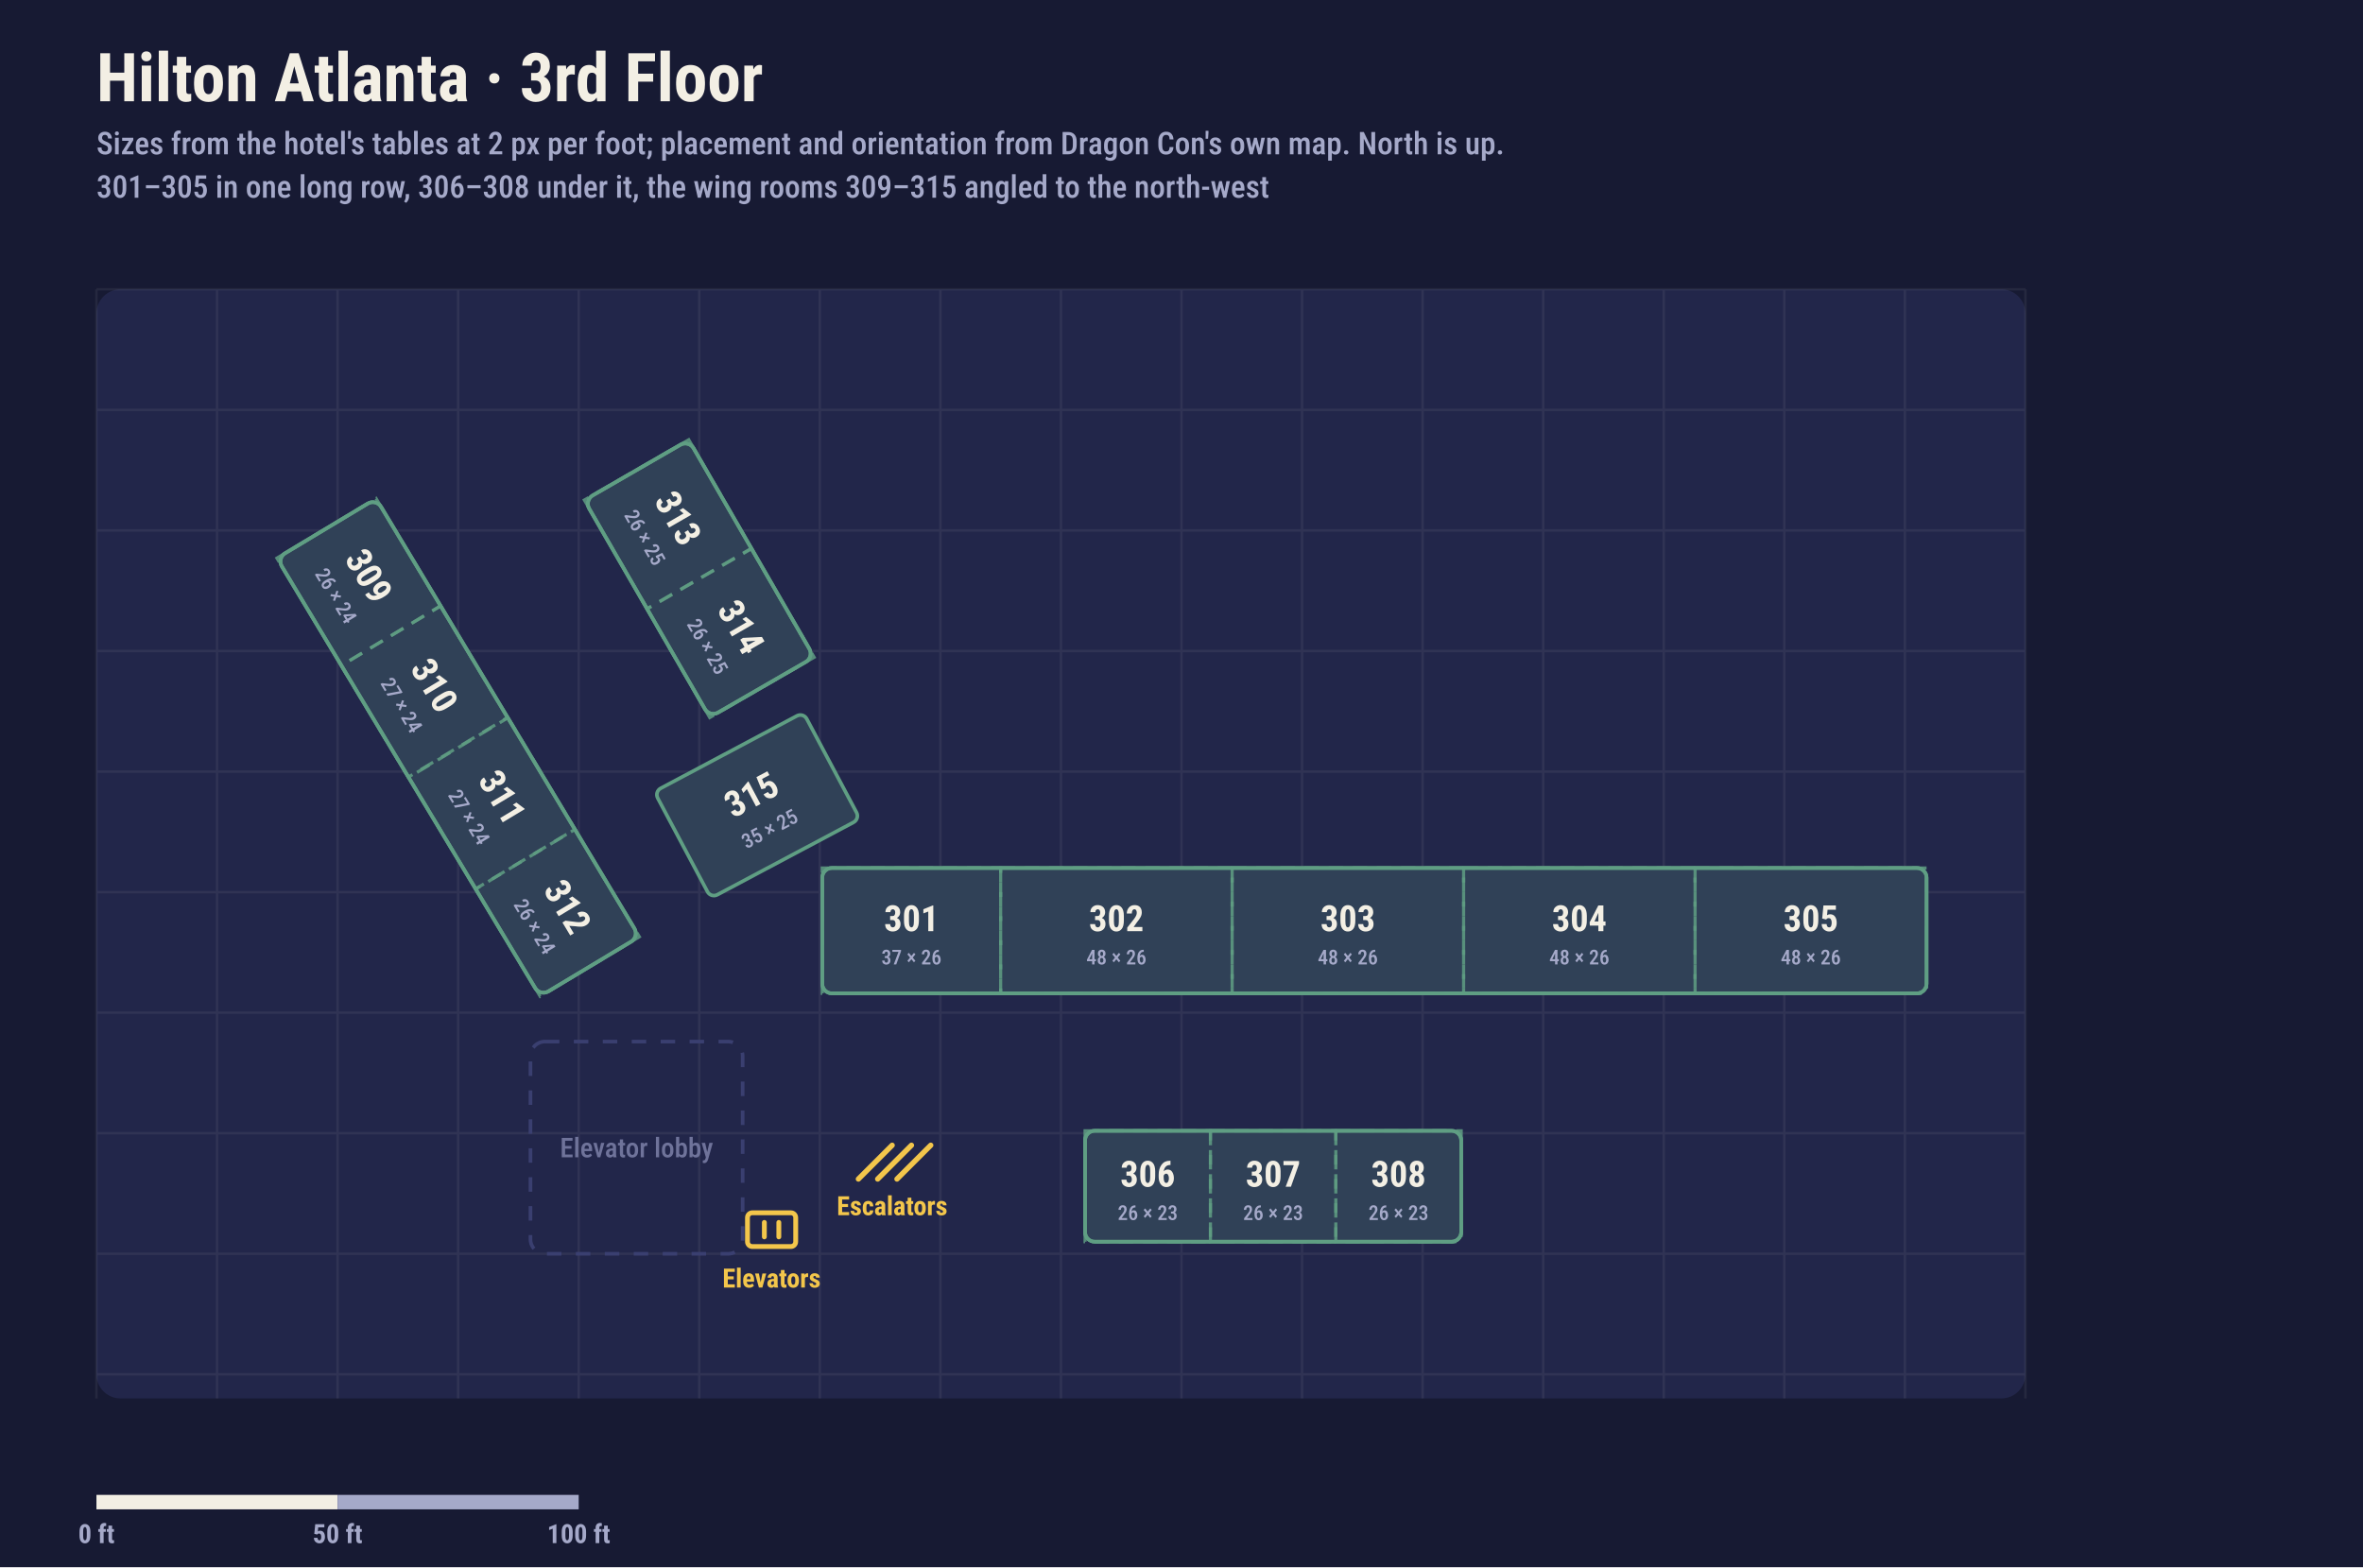
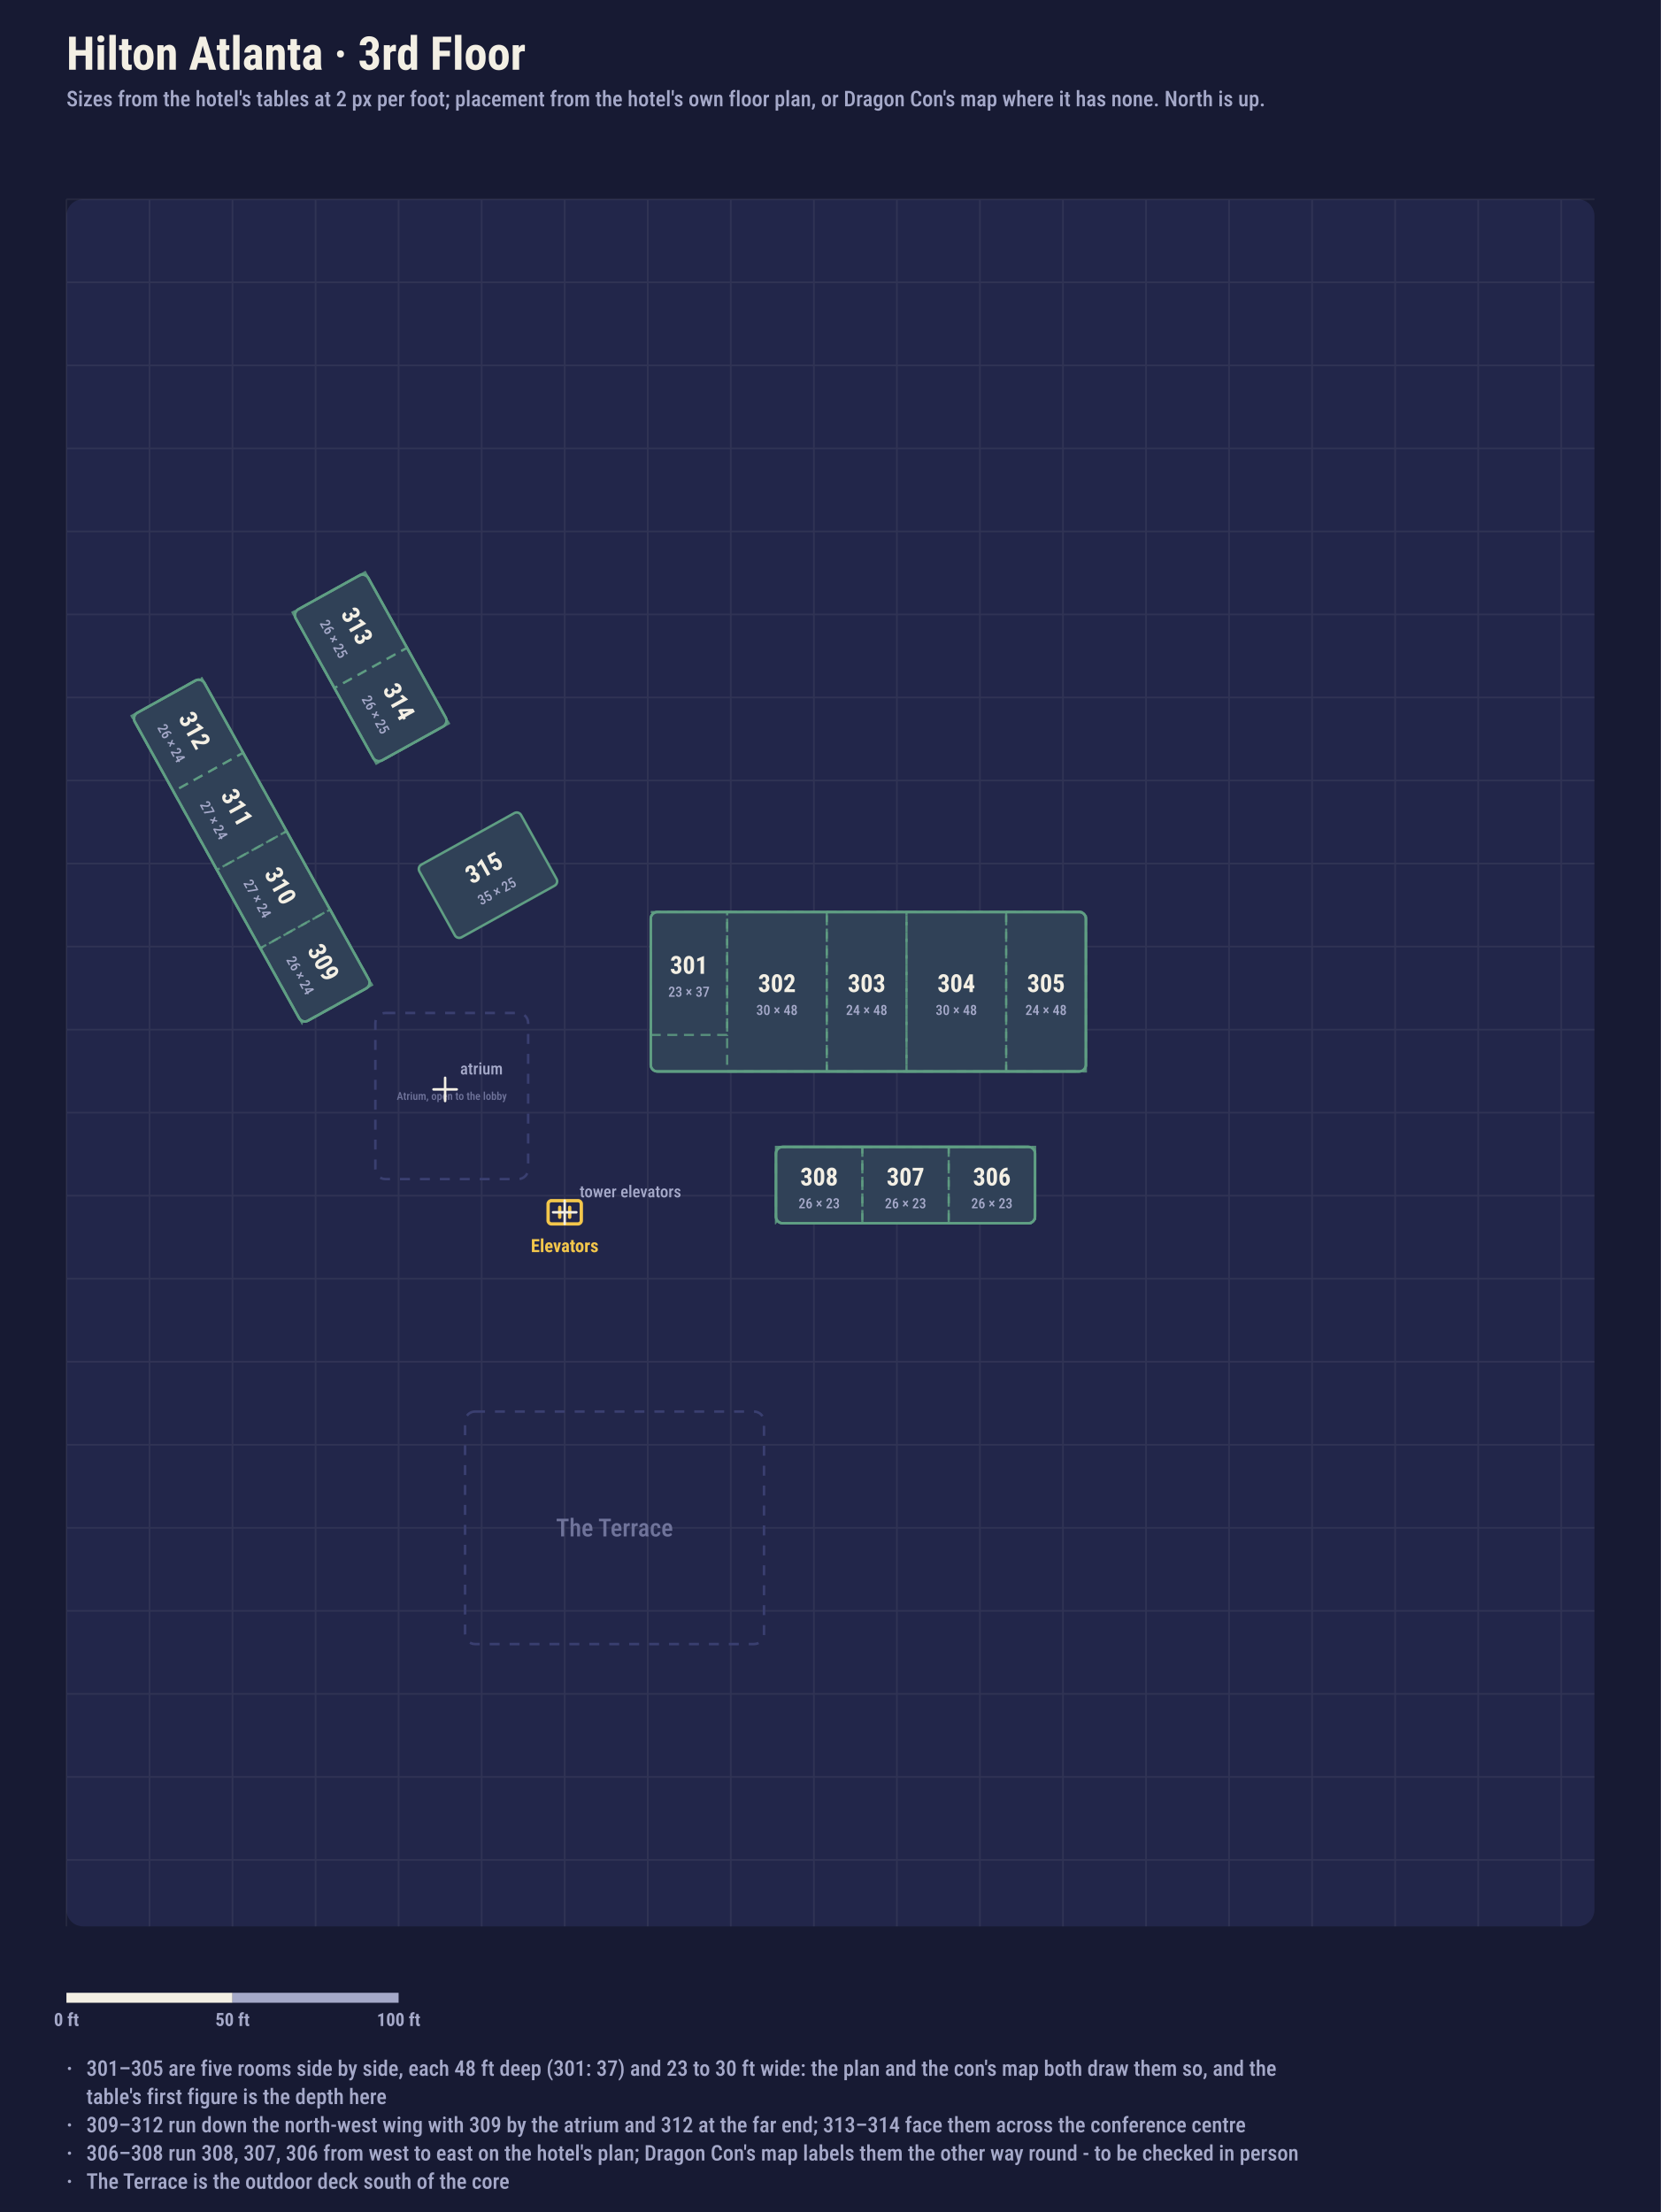
- <svg xmlns="http://www.w3.org/2000/svg" viewBox="0 0 980 650" width="980" height="650">
-   <rect width="980" height="650" fill="#171A33" />
+ <svg xmlns="http://www.w3.org/2000/svg" viewBox="0 0 1000 1332" width="1000" height="1332">
+   <rect width="1000" height="1332" fill="#171A33" />
  <g transform="translate(40 120)">
-     <rect x="0" y="0" width="800.0" height="460.0" rx="10" fill="#22264A" />
+     <rect x="0" y="0" width="920.0" height="1040.0" rx="10" fill="#22264A" />
    <g opacity=".07">
-       <line x1="0.0" y1="0" x2="0.0" y2="460.0" stroke="#F3EFE4" stroke-width="1" />
-       <line x1="50.0" y1="0" x2="50.0" y2="460.0" stroke="#F3EFE4" stroke-width="1" />
-       <line x1="100.0" y1="0" x2="100.0" y2="460.0" stroke="#F3EFE4" stroke-width="1" />
-       <line x1="150.0" y1="0" x2="150.0" y2="460.0" stroke="#F3EFE4" stroke-width="1" />
-       <line x1="200.0" y1="0" x2="200.0" y2="460.0" stroke="#F3EFE4" stroke-width="1" />
-       <line x1="250.0" y1="0" x2="250.0" y2="460.0" stroke="#F3EFE4" stroke-width="1" />
-       <line x1="300.0" y1="0" x2="300.0" y2="460.0" stroke="#F3EFE4" stroke-width="1" />
-       <line x1="350.0" y1="0" x2="350.0" y2="460.0" stroke="#F3EFE4" stroke-width="1" />
-       <line x1="400.0" y1="0" x2="400.0" y2="460.0" stroke="#F3EFE4" stroke-width="1" />
-       <line x1="450.0" y1="0" x2="450.0" y2="460.0" stroke="#F3EFE4" stroke-width="1" />
-       <line x1="500.0" y1="0" x2="500.0" y2="460.0" stroke="#F3EFE4" stroke-width="1" />
-       <line x1="550.0" y1="0" x2="550.0" y2="460.0" stroke="#F3EFE4" stroke-width="1" />
-       <line x1="600.0" y1="0" x2="600.0" y2="460.0" stroke="#F3EFE4" stroke-width="1" />
-       <line x1="650.0" y1="0" x2="650.0" y2="460.0" stroke="#F3EFE4" stroke-width="1" />
-       <line x1="700.0" y1="0" x2="700.0" y2="460.0" stroke="#F3EFE4" stroke-width="1" />
-       <line x1="750.0" y1="0" x2="750.0" y2="460.0" stroke="#F3EFE4" stroke-width="1" />
-       <line x1="800.0" y1="0" x2="800.0" y2="460.0" stroke="#F3EFE4" stroke-width="1" />
-       <line x1="0" y1="0.0" x2="800.0" y2="0.0" stroke="#F3EFE4" stroke-width="1" />
-       <line x1="0" y1="50.0" x2="800.0" y2="50.0" stroke="#F3EFE4" stroke-width="1" />
-       <line x1="0" y1="100.0" x2="800.0" y2="100.0" stroke="#F3EFE4" stroke-width="1" />
-       <line x1="0" y1="150.0" x2="800.0" y2="150.0" stroke="#F3EFE4" stroke-width="1" />
-       <line x1="0" y1="200.0" x2="800.0" y2="200.0" stroke="#F3EFE4" stroke-width="1" />
-       <line x1="0" y1="250.0" x2="800.0" y2="250.0" stroke="#F3EFE4" stroke-width="1" />
-       <line x1="0" y1="300.0" x2="800.0" y2="300.0" stroke="#F3EFE4" stroke-width="1" />
-       <line x1="0" y1="350.0" x2="800.0" y2="350.0" stroke="#F3EFE4" stroke-width="1" />
-       <line x1="0" y1="400.0" x2="800.0" y2="400.0" stroke="#F3EFE4" stroke-width="1" />
-       <line x1="0" y1="450.0" x2="800.0" y2="450.0" stroke="#F3EFE4" stroke-width="1" />
-     </g>
-     <g>
-       <rect x="301.0" y="240.0" width="458.0" height="52.0" rx="4" fill="#304157" stroke="#5F9E83" stroke-width="1.5" />
-     </g>
-     <g>
-       <rect x="410.0" y="349.0" width="156.0" height="46.0" rx="4" fill="#304157" stroke="#5F9E83" stroke-width="1.5" />
-     </g>
-     <g transform="rotate(59.0 150.0 190.0)">
-       <rect x="44.0" y="166.0" width="212.0" height="48.0" rx="4" fill="#304157" stroke="#5F9E83" stroke-width="1.5" />
-     </g>
-     <g transform="rotate(60.0 250.0 120.0)">
-       <rect x="198.0" y="95.0" width="104.0" height="50.0" rx="4" fill="#304157" stroke="#5F9E83" stroke-width="1.5" />
-     </g>
-     <g>
-       <rect x="180.0" y="312.0" width="88.0" height="88.0" rx="6" fill="none" stroke="#3A3F70" stroke-width="1.5" stroke-dasharray="6 6" />
-     </g>
-     <text x="224.0" y="360.0" font-family="Barlow Semi Condensed, Avenir Next Condensed, Roboto Condensed, system-ui, sans-serif" font-size="11.314" font-weight="500" fill="#6F739A" text-anchor="middle">Elevator lobby</text>
-     <g>
-       <rect x="301.0" y="240.0" width="74.0" height="52.0" rx="0" fill="none" stroke="#5F9E83" stroke-width="1.3" stroke-dasharray="6 4" opacity=".85" />
-     </g>
-     <g>
-       <text x="338.0" y="266.2" font-family="Barlow Semi Condensed, Avenir Next Condensed, Roboto Condensed, system-ui, sans-serif" font-size="15" font-weight="700" fill="#F3EFE4" text-anchor="middle">301</text>
-       <text x="338.0" y="280.0" font-family="Barlow Semi Condensed, Avenir Next Condensed, Roboto Condensed, system-ui, sans-serif" font-size="8.5" font-weight="500" fill="#A5A9C9" text-anchor="middle">37 × 26</text>
-     </g>
-     <g>
-       <rect x="375.0" y="240.0" width="96.0" height="52.0" rx="0" fill="none" stroke="#5F9E83" stroke-width="1.3" stroke-dasharray="6 4" opacity=".85" />
-     </g>
-     <g>
-       <text x="423.0" y="266.2" font-family="Barlow Semi Condensed, Avenir Next Condensed, Roboto Condensed, system-ui, sans-serif" font-size="15" font-weight="700" fill="#F3EFE4" text-anchor="middle">302</text>
-       <text x="423.0" y="280.0" font-family="Barlow Semi Condensed, Avenir Next Condensed, Roboto Condensed, system-ui, sans-serif" font-size="8.5" font-weight="500" fill="#A5A9C9" text-anchor="middle">48 × 26</text>
-     </g>
-     <g>
-       <rect x="471.0" y="240.0" width="96.0" height="52.0" rx="0" fill="none" stroke="#5F9E83" stroke-width="1.3" stroke-dasharray="6 4" opacity=".85" />
-     </g>
-     <g>
-       <text x="519.0" y="266.2" font-family="Barlow Semi Condensed, Avenir Next Condensed, Roboto Condensed, system-ui, sans-serif" font-size="15" font-weight="700" fill="#F3EFE4" text-anchor="middle">303</text>
-       <text x="519.0" y="280.0" font-family="Barlow Semi Condensed, Avenir Next Condensed, Roboto Condensed, system-ui, sans-serif" font-size="8.5" font-weight="500" fill="#A5A9C9" text-anchor="middle">48 × 26</text>
-     </g>
-     <g>
-       <rect x="567.0" y="240.0" width="96.0" height="52.0" rx="0" fill="none" stroke="#5F9E83" stroke-width="1.3" stroke-dasharray="6 4" opacity=".85" />
-     </g>
-     <g>
-       <text x="615.0" y="266.2" font-family="Barlow Semi Condensed, Avenir Next Condensed, Roboto Condensed, system-ui, sans-serif" font-size="15" font-weight="700" fill="#F3EFE4" text-anchor="middle">304</text>
-       <text x="615.0" y="280.0" font-family="Barlow Semi Condensed, Avenir Next Condensed, Roboto Condensed, system-ui, sans-serif" font-size="8.5" font-weight="500" fill="#A5A9C9" text-anchor="middle">48 × 26</text>
-     </g>
-     <g>
-       <rect x="663.0" y="240.0" width="96.0" height="52.0" rx="0" fill="none" stroke="#5F9E83" stroke-width="1.3" stroke-dasharray="6 4" opacity=".85" />
-     </g>
-     <g>
-       <text x="711.0" y="266.2" font-family="Barlow Semi Condensed, Avenir Next Condensed, Roboto Condensed, system-ui, sans-serif" font-size="15" font-weight="700" fill="#F3EFE4" text-anchor="middle">305</text>
-       <text x="711.0" y="280.0" font-family="Barlow Semi Condensed, Avenir Next Condensed, Roboto Condensed, system-ui, sans-serif" font-size="8.5" font-weight="500" fill="#A5A9C9" text-anchor="middle">48 × 26</text>
-     </g>
-     <g>
-       <rect x="410.0" y="349.0" width="52.0" height="46.0" rx="0" fill="none" stroke="#5F9E83" stroke-width="1.3" stroke-dasharray="6 4" opacity=".85" />
-     </g>
-     <g>
-       <text x="436.0" y="372.2" font-family="Barlow Semi Condensed, Avenir Next Condensed, Roboto Condensed, system-ui, sans-serif" font-size="15" font-weight="700" fill="#F3EFE4" text-anchor="middle">306</text>
-       <text x="436.0" y="386.0" font-family="Barlow Semi Condensed, Avenir Next Condensed, Roboto Condensed, system-ui, sans-serif" font-size="8.5" font-weight="500" fill="#A5A9C9" text-anchor="middle">26 × 23</text>
-     </g>
-     <g>
-       <rect x="462.0" y="349.0" width="52.0" height="46.0" rx="0" fill="none" stroke="#5F9E83" stroke-width="1.3" stroke-dasharray="6 4" opacity=".85" />
-     </g>
-     <g>
-       <text x="488.0" y="372.2" font-family="Barlow Semi Condensed, Avenir Next Condensed, Roboto Condensed, system-ui, sans-serif" font-size="15" font-weight="700" fill="#F3EFE4" text-anchor="middle">307</text>
-       <text x="488.0" y="386.0" font-family="Barlow Semi Condensed, Avenir Next Condensed, Roboto Condensed, system-ui, sans-serif" font-size="8.5" font-weight="500" fill="#A5A9C9" text-anchor="middle">26 × 23</text>
-     </g>
-     <g>
-       <rect x="514.0" y="349.0" width="52.0" height="46.0" rx="0" fill="none" stroke="#5F9E83" stroke-width="1.3" stroke-dasharray="6 4" opacity=".85" />
-     </g>
-     <g>
-       <text x="540.0" y="372.2" font-family="Barlow Semi Condensed, Avenir Next Condensed, Roboto Condensed, system-ui, sans-serif" font-size="15" font-weight="700" fill="#F3EFE4" text-anchor="middle">308</text>
-       <text x="540.0" y="386.0" font-family="Barlow Semi Condensed, Avenir Next Condensed, Roboto Condensed, system-ui, sans-serif" font-size="8.5" font-weight="500" fill="#A5A9C9" text-anchor="middle">26 × 23</text>
-     </g>
-     <g transform="rotate(59.0 108.8 121.4)">
-       <rect x="82.8" y="97.4" width="52.0" height="48.0" rx="0" fill="none" stroke="#5F9E83" stroke-width="1.3" stroke-dasharray="6 4" opacity=".85" />
-     </g>
-     <g transform="rotate(59.0 108.8 121.4)">
-       <text x="108.8" y="121.7" font-family="Barlow Semi Condensed, Avenir Next Condensed, Roboto Condensed, system-ui, sans-serif" font-size="15" font-weight="700" fill="#F3EFE4" text-anchor="middle">309</text>
-       <text x="108.8" y="135.4" font-family="Barlow Semi Condensed, Avenir Next Condensed, Roboto Condensed, system-ui, sans-serif" font-size="8.5" font-weight="500" fill="#A5A9C9" text-anchor="middle">26 × 24</text>
-     </g>
-     <g transform="rotate(59.0 136.0 166.8)">
-       <rect x="109.0" y="142.8" width="54.0" height="48.0" rx="0" fill="none" stroke="#5F9E83" stroke-width="1.3" stroke-dasharray="6 4" opacity=".85" />
-     </g>
-     <g transform="rotate(59.0 136.0 166.8)">
-       <text x="136.0" y="167.1" font-family="Barlow Semi Condensed, Avenir Next Condensed, Roboto Condensed, system-ui, sans-serif" font-size="15" font-weight="700" fill="#F3EFE4" text-anchor="middle">310</text>
-       <text x="136.0" y="180.8" font-family="Barlow Semi Condensed, Avenir Next Condensed, Roboto Condensed, system-ui, sans-serif" font-size="8.5" font-weight="500" fill="#A5A9C9" text-anchor="middle">27 × 24</text>
-     </g>
-     <g transform="rotate(59.0 164.0 213.2)">
-       <rect x="137.0" y="189.2" width="54.0" height="48.0" rx="0" fill="none" stroke="#5F9E83" stroke-width="1.3" stroke-dasharray="6 4" opacity=".85" />
-     </g>
-     <g transform="rotate(59.0 164.0 213.2)">
-       <text x="164.0" y="213.4" font-family="Barlow Semi Condensed, Avenir Next Condensed, Roboto Condensed, system-ui, sans-serif" font-size="15" font-weight="700" fill="#F3EFE4" text-anchor="middle">311</text>
-       <text x="164.0" y="227.2" font-family="Barlow Semi Condensed, Avenir Next Condensed, Roboto Condensed, system-ui, sans-serif" font-size="8.5" font-weight="500" fill="#A5A9C9" text-anchor="middle">27 × 24</text>
-     </g>
-     <g transform="rotate(59.0 191.2 258.6)">
-       <rect x="165.2" y="234.6" width="52.0" height="48.0" rx="0" fill="none" stroke="#5F9E83" stroke-width="1.3" stroke-dasharray="6 4" opacity=".85" />
-     </g>
-     <g transform="rotate(59.0 191.2 258.6)">
-       <text x="191.2" y="258.9" font-family="Barlow Semi Condensed, Avenir Next Condensed, Roboto Condensed, system-ui, sans-serif" font-size="15" font-weight="700" fill="#F3EFE4" text-anchor="middle">312</text>
-       <text x="191.2" y="272.6" font-family="Barlow Semi Condensed, Avenir Next Condensed, Roboto Condensed, system-ui, sans-serif" font-size="8.5" font-weight="500" fill="#A5A9C9" text-anchor="middle">26 × 24</text>
-     </g>
-     <g transform="rotate(60.0 237.0 97.4)">
-       <rect x="211.0" y="72.4" width="52.0" height="50.0" rx="0" fill="none" stroke="#5F9E83" stroke-width="1.3" stroke-dasharray="6 4" opacity=".85" />
-     </g>
-     <g transform="rotate(60.0 237.0 97.4)">
-       <text x="237.0" y="97.7" font-family="Barlow Semi Condensed, Avenir Next Condensed, Roboto Condensed, system-ui, sans-serif" font-size="15" font-weight="700" fill="#F3EFE4" text-anchor="middle">313</text>
-       <text x="237.0" y="111.4" font-family="Barlow Semi Condensed, Avenir Next Condensed, Roboto Condensed, system-ui, sans-serif" font-size="8.5" font-weight="500" fill="#A5A9C9" text-anchor="middle">26 × 25</text>
-     </g>
-     <g transform="rotate(60.0 263.0 142.6)">
-       <rect x="237.0" y="117.6" width="52.0" height="50.0" rx="0" fill="none" stroke="#5F9E83" stroke-width="1.3" stroke-dasharray="6 4" opacity=".85" />
-     </g>
-     <g transform="rotate(60.0 263.0 142.6)">
-       <text x="263.0" y="142.8" font-family="Barlow Semi Condensed, Avenir Next Condensed, Roboto Condensed, system-ui, sans-serif" font-size="15" font-weight="700" fill="#F3EFE4" text-anchor="middle">314</text>
-       <text x="263.0" y="156.6" font-family="Barlow Semi Condensed, Avenir Next Condensed, Roboto Condensed, system-ui, sans-serif" font-size="8.5" font-weight="500" fill="#A5A9C9" text-anchor="middle">26 × 25</text>
-     </g>
-     <g transform="rotate(-28.0 274.0 214.0)">
-       <rect x="239.0" y="189.0" width="70.0" height="50.0" rx="3" fill="#304157" stroke="#5F9E83" stroke-width="1.5" />
-     </g>
-     <g transform="rotate(-28.0 274.0 214.0)">
-       <text x="274.0" y="214.2" font-family="Barlow Semi Condensed, Avenir Next Condensed, Roboto Condensed, system-ui, sans-serif" font-size="15" font-weight="700" fill="#F3EFE4" text-anchor="middle">315</text>
-       <text x="274.0" y="228.0" font-family="Barlow Semi Condensed, Avenir Next Condensed, Roboto Condensed, system-ui, sans-serif" font-size="8.5" font-weight="500" fill="#A5A9C9" text-anchor="middle">35 × 25</text>
-     </g>
-     <g>
-       <rect x="301.0" y="240.0" width="458.0" height="52.0" rx="4" fill="none" stroke="#5F9E83" stroke-width="1.5" />
-     </g>
-     <g>
-       <rect x="410.0" y="349.0" width="156.0" height="46.0" rx="4" fill="none" stroke="#5F9E83" stroke-width="1.5" />
-     </g>
-     <g transform="rotate(59.0 150.0 190.0)">
-       <rect x="44.0" y="166.0" width="212.0" height="48.0" rx="4" fill="none" stroke="#5F9E83" stroke-width="1.5" />
-     </g>
-     <g transform="rotate(60.0 250.0 120.0)">
-       <rect x="198.0" y="95.0" width="104.0" height="50.0" rx="4" fill="none" stroke="#5F9E83" stroke-width="1.5" />
-     </g>
-     <g transform="translate(280.0 390.0)">
+       <line x1="0.0" y1="0" x2="0.0" y2="1040.0" stroke="#F3EFE4" stroke-width="1" />
+       <line x1="50.0" y1="0" x2="50.0" y2="1040.0" stroke="#F3EFE4" stroke-width="1" />
+       <line x1="100.0" y1="0" x2="100.0" y2="1040.0" stroke="#F3EFE4" stroke-width="1" />
+       <line x1="150.0" y1="0" x2="150.0" y2="1040.0" stroke="#F3EFE4" stroke-width="1" />
+       <line x1="200.0" y1="0" x2="200.0" y2="1040.0" stroke="#F3EFE4" stroke-width="1" />
+       <line x1="250.0" y1="0" x2="250.0" y2="1040.0" stroke="#F3EFE4" stroke-width="1" />
+       <line x1="300.0" y1="0" x2="300.0" y2="1040.0" stroke="#F3EFE4" stroke-width="1" />
+       <line x1="350.0" y1="0" x2="350.0" y2="1040.0" stroke="#F3EFE4" stroke-width="1" />
+       <line x1="400.0" y1="0" x2="400.0" y2="1040.0" stroke="#F3EFE4" stroke-width="1" />
+       <line x1="450.0" y1="0" x2="450.0" y2="1040.0" stroke="#F3EFE4" stroke-width="1" />
+       <line x1="500.0" y1="0" x2="500.0" y2="1040.0" stroke="#F3EFE4" stroke-width="1" />
+       <line x1="550.0" y1="0" x2="550.0" y2="1040.0" stroke="#F3EFE4" stroke-width="1" />
+       <line x1="600.0" y1="0" x2="600.0" y2="1040.0" stroke="#F3EFE4" stroke-width="1" />
+       <line x1="650.0" y1="0" x2="650.0" y2="1040.0" stroke="#F3EFE4" stroke-width="1" />
+       <line x1="700.0" y1="0" x2="700.0" y2="1040.0" stroke="#F3EFE4" stroke-width="1" />
+       <line x1="750.0" y1="0" x2="750.0" y2="1040.0" stroke="#F3EFE4" stroke-width="1" />
+       <line x1="800.0" y1="0" x2="800.0" y2="1040.0" stroke="#F3EFE4" stroke-width="1" />
+       <line x1="850.0" y1="0" x2="850.0" y2="1040.0" stroke="#F3EFE4" stroke-width="1" />
+       <line x1="900.0" y1="0" x2="900.0" y2="1040.0" stroke="#F3EFE4" stroke-width="1" />
+       <line x1="0" y1="0.0" x2="920.0" y2="0.0" stroke="#F3EFE4" stroke-width="1" />
+       <line x1="0" y1="50.0" x2="920.0" y2="50.0" stroke="#F3EFE4" stroke-width="1" />
+       <line x1="0" y1="100.0" x2="920.0" y2="100.0" stroke="#F3EFE4" stroke-width="1" />
+       <line x1="0" y1="150.0" x2="920.0" y2="150.0" stroke="#F3EFE4" stroke-width="1" />
+       <line x1="0" y1="200.0" x2="920.0" y2="200.0" stroke="#F3EFE4" stroke-width="1" />
+       <line x1="0" y1="250.0" x2="920.0" y2="250.0" stroke="#F3EFE4" stroke-width="1" />
+       <line x1="0" y1="300.0" x2="920.0" y2="300.0" stroke="#F3EFE4" stroke-width="1" />
+       <line x1="0" y1="350.0" x2="920.0" y2="350.0" stroke="#F3EFE4" stroke-width="1" />
+       <line x1="0" y1="400.0" x2="920.0" y2="400.0" stroke="#F3EFE4" stroke-width="1" />
+       <line x1="0" y1="450.0" x2="920.0" y2="450.0" stroke="#F3EFE4" stroke-width="1" />
+       <line x1="0" y1="500.0" x2="920.0" y2="500.0" stroke="#F3EFE4" stroke-width="1" />
+       <line x1="0" y1="550.0" x2="920.0" y2="550.0" stroke="#F3EFE4" stroke-width="1" />
+       <line x1="0" y1="600.0" x2="920.0" y2="600.0" stroke="#F3EFE4" stroke-width="1" />
+       <line x1="0" y1="650.0" x2="920.0" y2="650.0" stroke="#F3EFE4" stroke-width="1" />
+       <line x1="0" y1="700.0" x2="920.0" y2="700.0" stroke="#F3EFE4" stroke-width="1" />
+       <line x1="0" y1="750.0" x2="920.0" y2="750.0" stroke="#F3EFE4" stroke-width="1" />
+       <line x1="0" y1="800.0" x2="920.0" y2="800.0" stroke="#F3EFE4" stroke-width="1" />
+       <line x1="0" y1="850.0" x2="920.0" y2="850.0" stroke="#F3EFE4" stroke-width="1" />
+       <line x1="0" y1="900.0" x2="920.0" y2="900.0" stroke="#F3EFE4" stroke-width="1" />
+       <line x1="0" y1="950.0" x2="920.0" y2="950.0" stroke="#F3EFE4" stroke-width="1" />
+       <line x1="0" y1="1000.0" x2="920.0" y2="1000.0" stroke="#F3EFE4" stroke-width="1" />
+     </g>
+     <g>
+       <rect x="351.8" y="429.2" width="262.0" height="96.0" rx="4" fill="#304157" stroke="#5F9E83" stroke-width="1.5" />
+     </g>
+     <g>
+       <rect x="427.2" y="570.6" width="156.0" height="46.0" rx="4" fill="#304157" stroke="#5F9E83" stroke-width="1.5" />
+     </g>
+     <g transform="rotate(61.0 111.6 392.2)">
+       <rect x="5.6" y="368.2" width="212.0" height="48.0" rx="4" fill="#304157" stroke="#5F9E83" stroke-width="1.5" />
+     </g>
+     <g transform="rotate(61.0 183.2 282.2)">
+       <rect x="131.2" y="257.2" width="104.0" height="50.0" rx="4" fill="#304157" stroke="#5F9E83" stroke-width="1.5" />
+     </g>
+     <g data-open="Atrium, open to the lobby">
+       <g>
+         <rect x="186.0" y="490.0" width="92.0" height="100.0" rx="6" fill="none" stroke="#3A3F70" stroke-width="1.5" stroke-dasharray="6 6" />
+       </g>
+       <text x="232.0" y="542.3" font-family="Barlow Semi Condensed, Avenir Next Condensed, Roboto Condensed, system-ui, sans-serif" font-size="6.624" font-weight="500" fill="#6F739A" text-anchor="middle">Atrium, open to the lobby</text>
+     </g>
+     <g data-open="The Terrace">
+       <g>
+         <rect x="240.0" y="730.0" width="180.0" height="140.0" rx="6" fill="none" stroke="#3A3F70" stroke-width="1.5" stroke-dasharray="6 6" />
+       </g>
+       <text x="330.0" y="805.2" font-family="Barlow Semi Condensed, Avenir Next Condensed, Roboto Condensed, system-ui, sans-serif" font-size="15" font-weight="500" fill="#6F739A" text-anchor="middle">The Terrace</text>
+     </g>
+     <g>
+       <rect x="351.8" y="429.2" width="46.0" height="74.0" rx="0" fill="none" stroke="#5F9E83" stroke-width="1.3" stroke-dasharray="6 4" opacity=".85" />
+     </g>
+     <g>
+       <text x="374.8" y="466.4" font-family="Barlow Semi Condensed, Avenir Next Condensed, Roboto Condensed, system-ui, sans-serif" font-size="15" font-weight="700" fill="#F3EFE4" text-anchor="middle">301</text>
+       <text x="374.8" y="480.2" font-family="Barlow Semi Condensed, Avenir Next Condensed, Roboto Condensed, system-ui, sans-serif" font-size="8.5" font-weight="500" fill="#A5A9C9" text-anchor="middle">23 × 37</text>
+     </g>
+     <g>
+       <rect x="397.8" y="429.2" width="60.0" height="96.0" rx="0" fill="none" stroke="#5F9E83" stroke-width="1.3" stroke-dasharray="6 4" opacity=".85" />
+     </g>
+     <g>
+       <text x="427.8" y="477.4" font-family="Barlow Semi Condensed, Avenir Next Condensed, Roboto Condensed, system-ui, sans-serif" font-size="15" font-weight="700" fill="#F3EFE4" text-anchor="middle">302</text>
+       <text x="427.8" y="491.2" font-family="Barlow Semi Condensed, Avenir Next Condensed, Roboto Condensed, system-ui, sans-serif" font-size="8.5" font-weight="500" fill="#A5A9C9" text-anchor="middle">30 × 48</text>
+     </g>
+     <g>
+       <rect x="457.8" y="429.2" width="48.0" height="96.0" rx="0" fill="none" stroke="#5F9E83" stroke-width="1.3" stroke-dasharray="6 4" opacity=".85" />
+     </g>
+     <g>
+       <text x="481.8" y="477.4" font-family="Barlow Semi Condensed, Avenir Next Condensed, Roboto Condensed, system-ui, sans-serif" font-size="15" font-weight="700" fill="#F3EFE4" text-anchor="middle">303</text>
+       <text x="481.8" y="491.2" font-family="Barlow Semi Condensed, Avenir Next Condensed, Roboto Condensed, system-ui, sans-serif" font-size="8.5" font-weight="500" fill="#A5A9C9" text-anchor="middle">24 × 48</text>
+     </g>
+     <g>
+       <rect x="505.8" y="429.2" width="60.0" height="96.0" rx="0" fill="none" stroke="#5F9E83" stroke-width="1.3" stroke-dasharray="6 4" opacity=".85" />
+     </g>
+     <g>
+       <text x="535.8" y="477.4" font-family="Barlow Semi Condensed, Avenir Next Condensed, Roboto Condensed, system-ui, sans-serif" font-size="15" font-weight="700" fill="#F3EFE4" text-anchor="middle">304</text>
+       <text x="535.8" y="491.2" font-family="Barlow Semi Condensed, Avenir Next Condensed, Roboto Condensed, system-ui, sans-serif" font-size="8.5" font-weight="500" fill="#A5A9C9" text-anchor="middle">30 × 48</text>
+     </g>
+     <g>
+       <rect x="565.8" y="429.2" width="48.0" height="96.0" rx="0" fill="none" stroke="#5F9E83" stroke-width="1.3" stroke-dasharray="6 4" opacity=".85" />
+     </g>
+     <g>
+       <text x="589.8" y="477.4" font-family="Barlow Semi Condensed, Avenir Next Condensed, Roboto Condensed, system-ui, sans-serif" font-size="15" font-weight="700" fill="#F3EFE4" text-anchor="middle">305</text>
+       <text x="589.8" y="491.2" font-family="Barlow Semi Condensed, Avenir Next Condensed, Roboto Condensed, system-ui, sans-serif" font-size="8.5" font-weight="500" fill="#A5A9C9" text-anchor="middle">24 × 48</text>
+     </g>
+     <g>
+       <rect x="427.2" y="570.6" width="52.0" height="46.0" rx="0" fill="none" stroke="#5F9E83" stroke-width="1.3" stroke-dasharray="6 4" opacity=".85" />
+     </g>
+     <g>
+       <text x="453.2" y="593.9" font-family="Barlow Semi Condensed, Avenir Next Condensed, Roboto Condensed, system-ui, sans-serif" font-size="15" font-weight="700" fill="#F3EFE4" text-anchor="middle">308</text>
+       <text x="453.2" y="607.6" font-family="Barlow Semi Condensed, Avenir Next Condensed, Roboto Condensed, system-ui, sans-serif" font-size="8.5" font-weight="500" fill="#A5A9C9" text-anchor="middle">26 × 23</text>
+     </g>
+     <g>
+       <rect x="479.2" y="570.6" width="52.0" height="46.0" rx="0" fill="none" stroke="#5F9E83" stroke-width="1.3" stroke-dasharray="6 4" opacity=".85" />
+     </g>
+     <g>
+       <text x="505.2" y="593.9" font-family="Barlow Semi Condensed, Avenir Next Condensed, Roboto Condensed, system-ui, sans-serif" font-size="15" font-weight="700" fill="#F3EFE4" text-anchor="middle">307</text>
+       <text x="505.2" y="607.6" font-family="Barlow Semi Condensed, Avenir Next Condensed, Roboto Condensed, system-ui, sans-serif" font-size="8.5" font-weight="500" fill="#A5A9C9" text-anchor="middle">26 × 23</text>
+     </g>
+     <g>
+       <rect x="531.2" y="570.6" width="52.0" height="46.0" rx="0" fill="none" stroke="#5F9E83" stroke-width="1.3" stroke-dasharray="6 4" opacity=".85" />
+     </g>
+     <g>
+       <text x="557.2" y="593.9" font-family="Barlow Semi Condensed, Avenir Next Condensed, Roboto Condensed, system-ui, sans-serif" font-size="15" font-weight="700" fill="#F3EFE4" text-anchor="middle">306</text>
+       <text x="557.2" y="607.6" font-family="Barlow Semi Condensed, Avenir Next Condensed, Roboto Condensed, system-ui, sans-serif" font-size="8.5" font-weight="500" fill="#A5A9C9" text-anchor="middle">26 × 23</text>
+     </g>
+     <g transform="rotate(61.0 150.4 462.0)">
+       <rect x="124.4" y="438.0" width="52.0" height="48.0" rx="0" fill="none" stroke="#5F9E83" stroke-width="1.3" stroke-dasharray="6 4" opacity=".85" />
+     </g>
+     <g transform="rotate(61.0 150.4 462.0)">
+       <text x="150.4" y="462.2" font-family="Barlow Semi Condensed, Avenir Next Condensed, Roboto Condensed, system-ui, sans-serif" font-size="15" font-weight="700" fill="#F3EFE4" text-anchor="middle">309</text>
+       <text x="150.4" y="476.0" font-family="Barlow Semi Condensed, Avenir Next Condensed, Roboto Condensed, system-ui, sans-serif" font-size="8.5" font-weight="500" fill="#A5A9C9" text-anchor="middle">26 × 24</text>
+     </g>
+     <g transform="rotate(61.0 124.6 415.8)">
+       <rect x="97.6" y="391.8" width="54.0" height="48.0" rx="0" fill="none" stroke="#5F9E83" stroke-width="1.3" stroke-dasharray="6 4" opacity=".85" />
+     </g>
+     <g transform="rotate(61.0 124.6 415.8)">
+       <text x="124.6" y="416.1" font-family="Barlow Semi Condensed, Avenir Next Condensed, Roboto Condensed, system-ui, sans-serif" font-size="15" font-weight="700" fill="#F3EFE4" text-anchor="middle">310</text>
+       <text x="124.6" y="429.8" font-family="Barlow Semi Condensed, Avenir Next Condensed, Roboto Condensed, system-ui, sans-serif" font-size="8.5" font-weight="500" fill="#A5A9C9" text-anchor="middle">27 × 24</text>
+     </g>
+     <g transform="rotate(61.0 98.4 368.6)">
+       <rect x="71.4" y="344.6" width="54.0" height="48.0" rx="0" fill="none" stroke="#5F9E83" stroke-width="1.3" stroke-dasharray="6 4" opacity=".85" />
+     </g>
+     <g transform="rotate(61.0 98.4 368.6)">
+       <text x="98.4" y="368.9" font-family="Barlow Semi Condensed, Avenir Next Condensed, Roboto Condensed, system-ui, sans-serif" font-size="15" font-weight="700" fill="#F3EFE4" text-anchor="middle">311</text>
+       <text x="98.4" y="382.6" font-family="Barlow Semi Condensed, Avenir Next Condensed, Roboto Condensed, system-ui, sans-serif" font-size="8.5" font-weight="500" fill="#A5A9C9" text-anchor="middle">27 × 24</text>
+     </g>
+     <g transform="rotate(61.0 72.8 322.2)">
+       <rect x="46.8" y="298.2" width="52.0" height="48.0" rx="0" fill="none" stroke="#5F9E83" stroke-width="1.3" stroke-dasharray="6 4" opacity=".85" />
+     </g>
+     <g transform="rotate(61.0 72.8 322.2)">
+       <text x="72.8" y="322.4" font-family="Barlow Semi Condensed, Avenir Next Condensed, Roboto Condensed, system-ui, sans-serif" font-size="15" font-weight="700" fill="#F3EFE4" text-anchor="middle">312</text>
+       <text x="72.8" y="336.2" font-family="Barlow Semi Condensed, Avenir Next Condensed, Roboto Condensed, system-ui, sans-serif" font-size="8.5" font-weight="500" fill="#A5A9C9" text-anchor="middle">26 × 24</text>
+     </g>
+     <g transform="rotate(61.0 195.8 305.0)">
+       <rect x="169.8" y="280.0" width="52.0" height="50.0" rx="0" fill="none" stroke="#5F9E83" stroke-width="1.3" stroke-dasharray="6 4" opacity=".85" />
+     </g>
+     <g transform="rotate(61.0 195.8 305.0)">
+       <text x="195.8" y="305.2" font-family="Barlow Semi Condensed, Avenir Next Condensed, Roboto Condensed, system-ui, sans-serif" font-size="15" font-weight="700" fill="#F3EFE4" text-anchor="middle">314</text>
+       <text x="195.8" y="319.0" font-family="Barlow Semi Condensed, Avenir Next Condensed, Roboto Condensed, system-ui, sans-serif" font-size="8.5" font-weight="500" fill="#A5A9C9" text-anchor="middle">26 × 25</text>
+     </g>
+     <g transform="rotate(61.0 170.6 259.4)">
+       <rect x="144.6" y="234.4" width="52.0" height="50.0" rx="0" fill="none" stroke="#5F9E83" stroke-width="1.3" stroke-dasharray="6 4" opacity=".85" />
+     </g>
+     <g transform="rotate(61.0 170.6 259.4)">
+       <text x="170.6" y="259.6" font-family="Barlow Semi Condensed, Avenir Next Condensed, Roboto Condensed, system-ui, sans-serif" font-size="15" font-weight="700" fill="#F3EFE4" text-anchor="middle">313</text>
+       <text x="170.6" y="273.4" font-family="Barlow Semi Condensed, Avenir Next Condensed, Roboto Condensed, system-ui, sans-serif" font-size="8.5" font-weight="500" fill="#A5A9C9" text-anchor="middle">26 × 25</text>
+     </g>
+     <g transform="rotate(-29.0 253.8 407.0)">
+       <rect x="218.8" y="382.0" width="70.0" height="50.0" rx="3" fill="#304157" stroke="#5F9E83" stroke-width="1.5" />
+     </g>
+     <g transform="rotate(-29.0 253.8 407.0)">
+       <text x="253.8" y="407.2" font-family="Barlow Semi Condensed, Avenir Next Condensed, Roboto Condensed, system-ui, sans-serif" font-size="15" font-weight="700" fill="#F3EFE4" text-anchor="middle">315</text>
+       <text x="253.8" y="421.0" font-family="Barlow Semi Condensed, Avenir Next Condensed, Roboto Condensed, system-ui, sans-serif" font-size="8.5" font-weight="500" fill="#A5A9C9" text-anchor="middle">35 × 25</text>
+     </g>
+     <g>
+       <rect x="351.8" y="429.2" width="262.0" height="96.0" rx="4" fill="none" stroke="#5F9E83" stroke-width="1.5" />
+     </g>
+     <g>
+       <rect x="427.2" y="570.6" width="156.0" height="46.0" rx="4" fill="none" stroke="#5F9E83" stroke-width="1.5" />
+     </g>
+     <g transform="rotate(61.0 111.6 392.2)">
+       <rect x="5.6" y="368.2" width="212.0" height="48.0" rx="4" fill="none" stroke="#5F9E83" stroke-width="1.5" />
+     </g>
+     <g transform="rotate(61.0 183.2 282.2)">
+       <rect x="131.2" y="257.2" width="104.0" height="50.0" rx="4" fill="none" stroke="#5F9E83" stroke-width="1.5" />
+     </g>
+     <g transform="translate(300.0 610.0)">
      <rect x="-10" y="-7" width="20" height="14" rx="2" fill="none" stroke="#F3C64B" stroke-width="2" />
      <path d="M-3 -3 L-3 3 M3 -3 L3 3" stroke="#F3C64B" stroke-width="2" stroke-linecap="round" />
      <text x="0.0" y="24.0" font-family="Barlow Semi Condensed, Avenir Next Condensed, Roboto Condensed, system-ui, sans-serif" font-size="11" font-weight="600" fill="#F3C64B" text-anchor="middle">Elevators</text>
    </g>
-     <g transform="translate(330.0 360.0)">
-       <path d="M-14 9 L0 -5 M-6 9 L8 -5 M2 9 L16 -5" fill="none" stroke="#F3C64B" stroke-width="2.2" stroke-linecap="round" />
-       <text x="0.0" y="24.0" font-family="Barlow Semi Condensed, Avenir Next Condensed, Roboto Condensed, system-ui, sans-serif" font-size="11" font-weight="600" fill="#F3C64B" text-anchor="middle">Escalators</text>
+     <g data-anchor="tower elevators" transform="translate(300.0 610.0)">
+       <path d="M-7 0 H7 M0 -7 V7" stroke="#F3EFE4" stroke-width="1.5" stroke-linecap="round" />
+       <text x="9.0" y="-9.0" font-family="Barlow Semi Condensed, Avenir Next Condensed, Roboto Condensed, system-ui, sans-serif" font-size="10" font-weight="500" fill="#A5A9C9" text-anchor="start">tower elevators</text>
+     </g>
+     <g data-anchor="atrium" transform="translate(228.0 536.0)">
+       <path d="M-7 0 H7 M0 -7 V7" stroke="#F3EFE4" stroke-width="1.5" stroke-linecap="round" />
+       <text x="9.0" y="-9.0" font-family="Barlow Semi Condensed, Avenir Next Condensed, Roboto Condensed, system-ui, sans-serif" font-size="10" font-weight="500" fill="#A5A9C9" text-anchor="start">atrium</text>
    </g>
  </g>
  <text x="40.0" y="42.0" font-family="Barlow Semi Condensed, Avenir Next Condensed, Roboto Condensed, system-ui, sans-serif" font-size="28" font-weight="700" fill="#F3EFE4" text-anchor="start">Hilton Atlanta · 3rd Floor</text>
-   <text x="40.0" y="64.0" font-family="Barlow Semi Condensed, Avenir Next Condensed, Roboto Condensed, system-ui, sans-serif" font-size="13" font-weight="500" fill="#A5A9C9" text-anchor="start">Sizes from the hotel's tables at 2 px per foot; placement and orientation from Dragon Con's own map. North is up.</text>
-   <text x="40.0" y="82.0" font-family="Barlow Semi Condensed, Avenir Next Condensed, Roboto Condensed, system-ui, sans-serif" font-size="13" font-weight="500" fill="#A5A9C9" text-anchor="start">301–305 in one long row, 306–308 under it, the wing rooms 309–315 angled to the north-west</text>
-   <g transform="translate(40 620)">
+   <text x="40.0" y="64.0" font-family="Barlow Semi Condensed, Avenir Next Condensed, Roboto Condensed, system-ui, sans-serif" font-size="13" font-weight="500" fill="#A5A9C9" text-anchor="start">Sizes from the hotel's tables at 2 px per foot; placement from the hotel's own floor plan, or Dragon Con's map where it has none. North is up.</text>
+   <g transform="translate(40 1200)">
    <rect x="0" y="0" width="100" height="6" fill="#F3EFE4" />
    <rect x="100" y="0" width="100" height="6" fill="#A5A9C9" />
    <text x="0.0" y="20.0" font-family="Barlow Semi Condensed, Avenir Next Condensed, Roboto Condensed, system-ui, sans-serif" font-size="11" font-weight="600" fill="#A5A9C9" text-anchor="middle">0 ft</text>
    <text x="100.0" y="20.0" font-family="Barlow Semi Condensed, Avenir Next Condensed, Roboto Condensed, system-ui, sans-serif" font-size="11" font-weight="600" fill="#A5A9C9" text-anchor="middle">50 ft</text>
    <text x="200.0" y="20.0" font-family="Barlow Semi Condensed, Avenir Next Condensed, Roboto Condensed, system-ui, sans-serif" font-size="11" font-weight="600" fill="#A5A9C9" text-anchor="middle">100 ft</text>
  </g>
+   <text x="40.0" y="1250.0" font-family="Barlow Semi Condensed, Avenir Next Condensed, Roboto Condensed, system-ui, sans-serif" font-size="13" font-weight="700" fill="#A5A9C9" text-anchor="start">·</text>
+   <text x="52.0" y="1250.0" font-family="Barlow Semi Condensed, Avenir Next Condensed, Roboto Condensed, system-ui, sans-serif" font-size="13" font-weight="500" fill="#A5A9C9" text-anchor="start">301–305 are five rooms side by side, each 48 ft deep (301: 37) and 23 to 30 ft wide: the plan and the con's map both draw them so, and the</text>
+   <text x="52.0" y="1267.0" font-family="Barlow Semi Condensed, Avenir Next Condensed, Roboto Condensed, system-ui, sans-serif" font-size="13" font-weight="500" fill="#A5A9C9" text-anchor="start">table's first figure is the depth here</text>
+   <text x="40.0" y="1284.0" font-family="Barlow Semi Condensed, Avenir Next Condensed, Roboto Condensed, system-ui, sans-serif" font-size="13" font-weight="700" fill="#A5A9C9" text-anchor="start">·</text>
+   <text x="52.0" y="1284.0" font-family="Barlow Semi Condensed, Avenir Next Condensed, Roboto Condensed, system-ui, sans-serif" font-size="13" font-weight="500" fill="#A5A9C9" text-anchor="start">309–312 run down the north-west wing with 309 by the atrium and 312 at the far end; 313–314 face them across the conference centre</text>
+   <text x="40.0" y="1301.0" font-family="Barlow Semi Condensed, Avenir Next Condensed, Roboto Condensed, system-ui, sans-serif" font-size="13" font-weight="700" fill="#A5A9C9" text-anchor="start">·</text>
+   <text x="52.0" y="1301.0" font-family="Barlow Semi Condensed, Avenir Next Condensed, Roboto Condensed, system-ui, sans-serif" font-size="13" font-weight="500" fill="#A5A9C9" text-anchor="start">306–308 run 308, 307, 306 from west to east on the hotel's plan; Dragon Con's map labels them the other way round - to be checked in person</text>
+   <text x="40.0" y="1318.0" font-family="Barlow Semi Condensed, Avenir Next Condensed, Roboto Condensed, system-ui, sans-serif" font-size="13" font-weight="700" fill="#A5A9C9" text-anchor="start">·</text>
+   <text x="52.0" y="1318.0" font-family="Barlow Semi Condensed, Avenir Next Condensed, Roboto Condensed, system-ui, sans-serif" font-size="13" font-weight="500" fill="#A5A9C9" text-anchor="start">The Terrace is the outdoor deck south of the core</text>
</svg>
